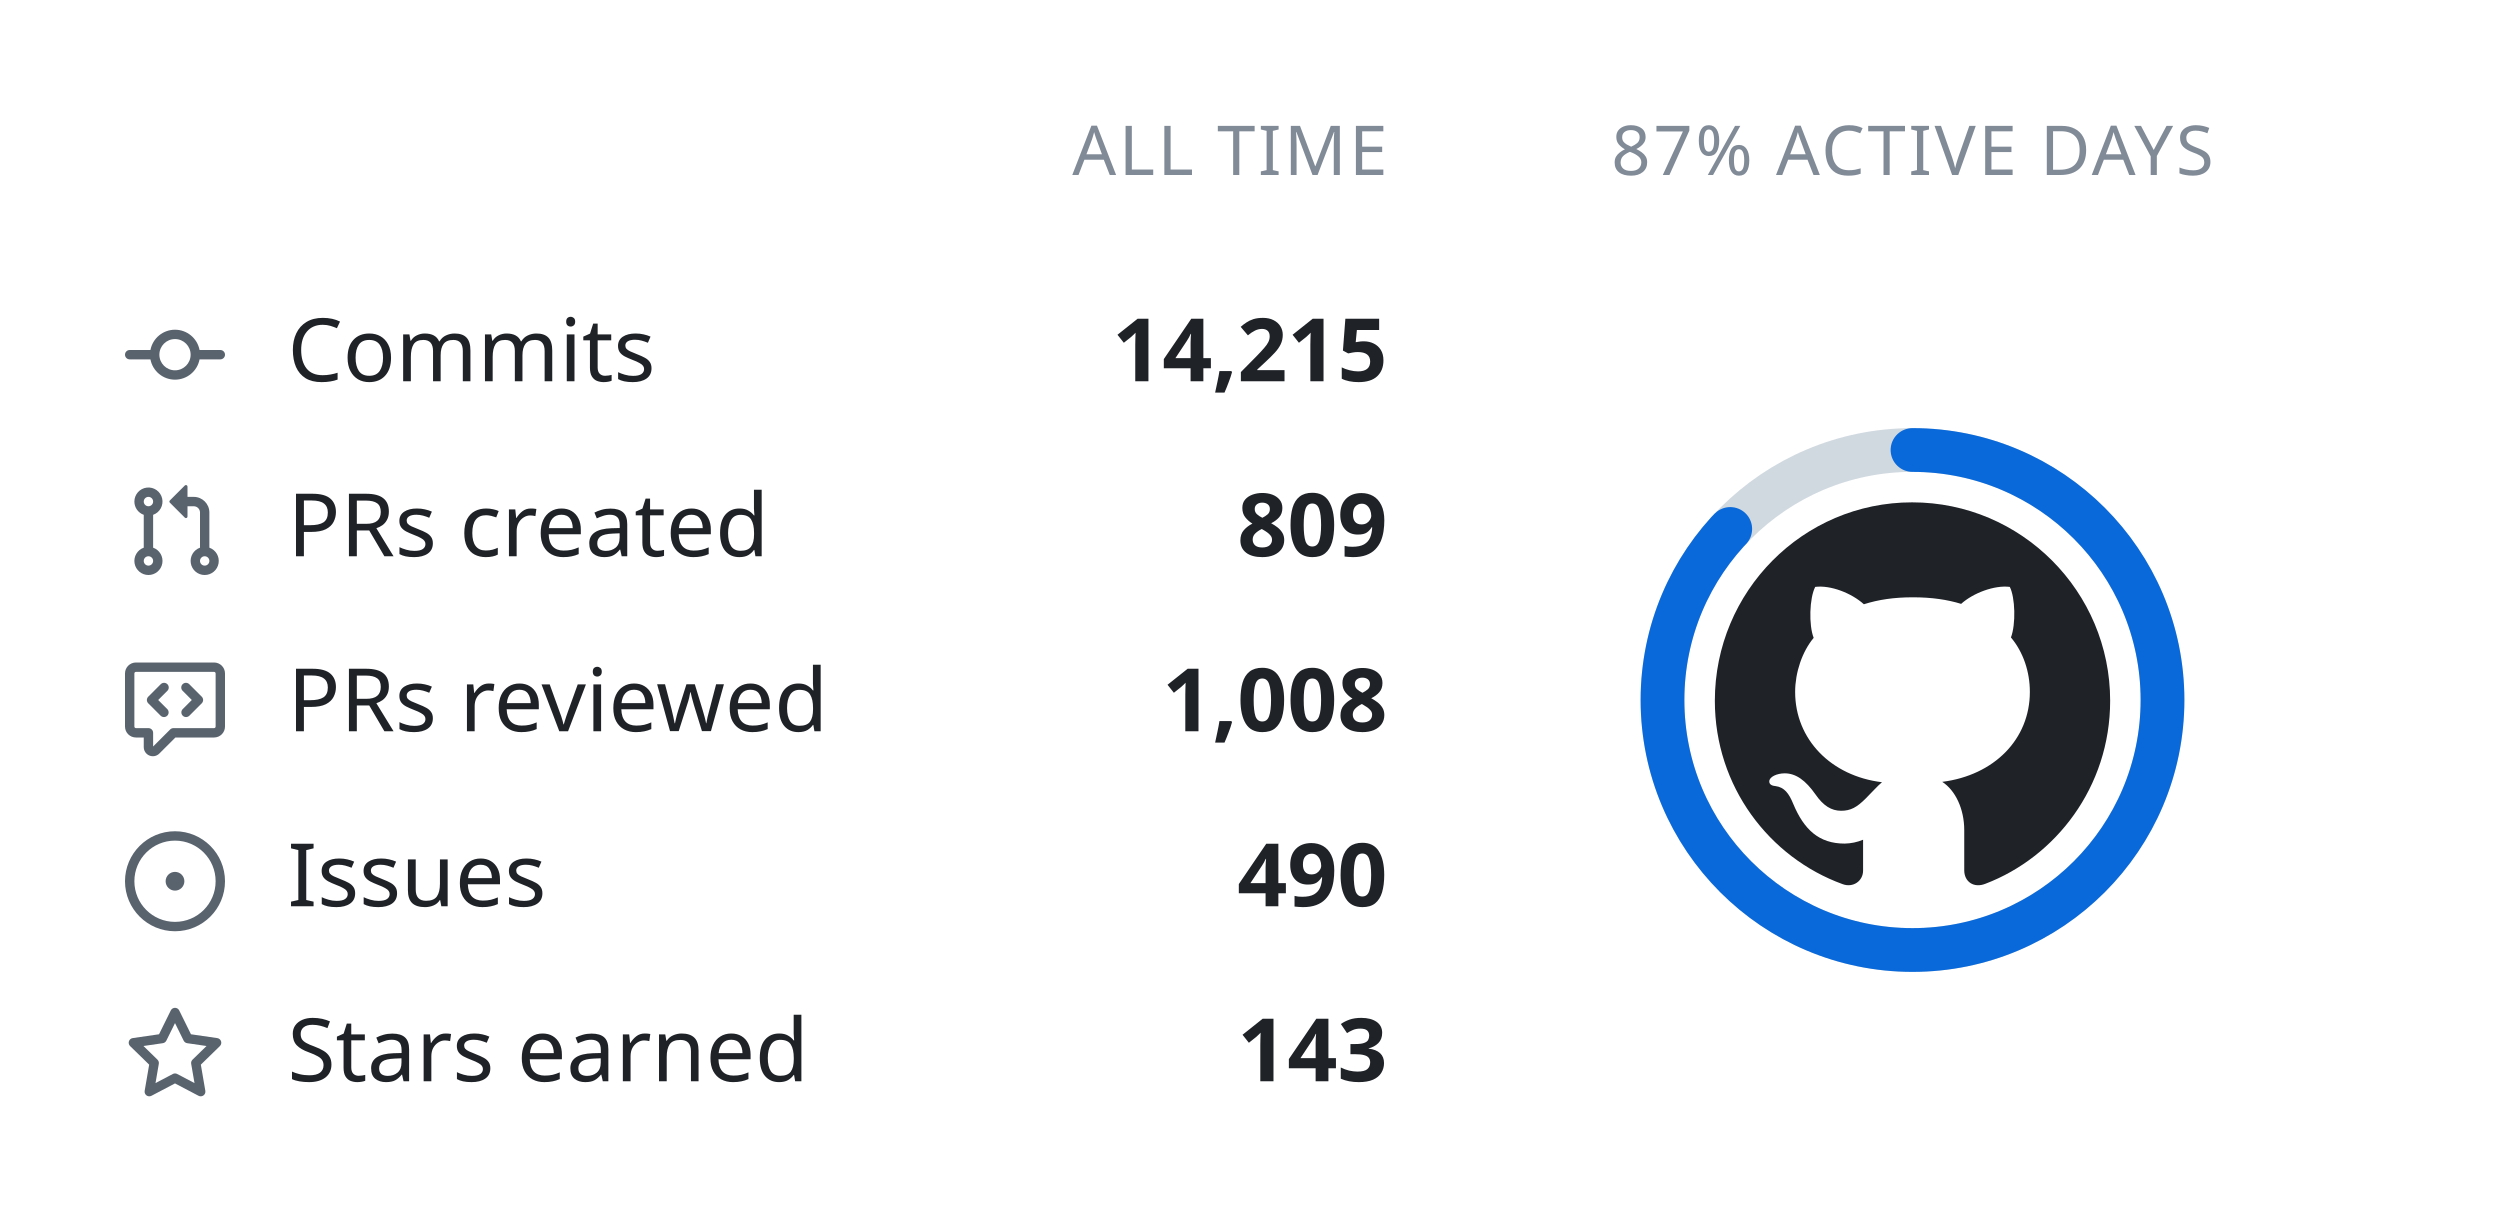
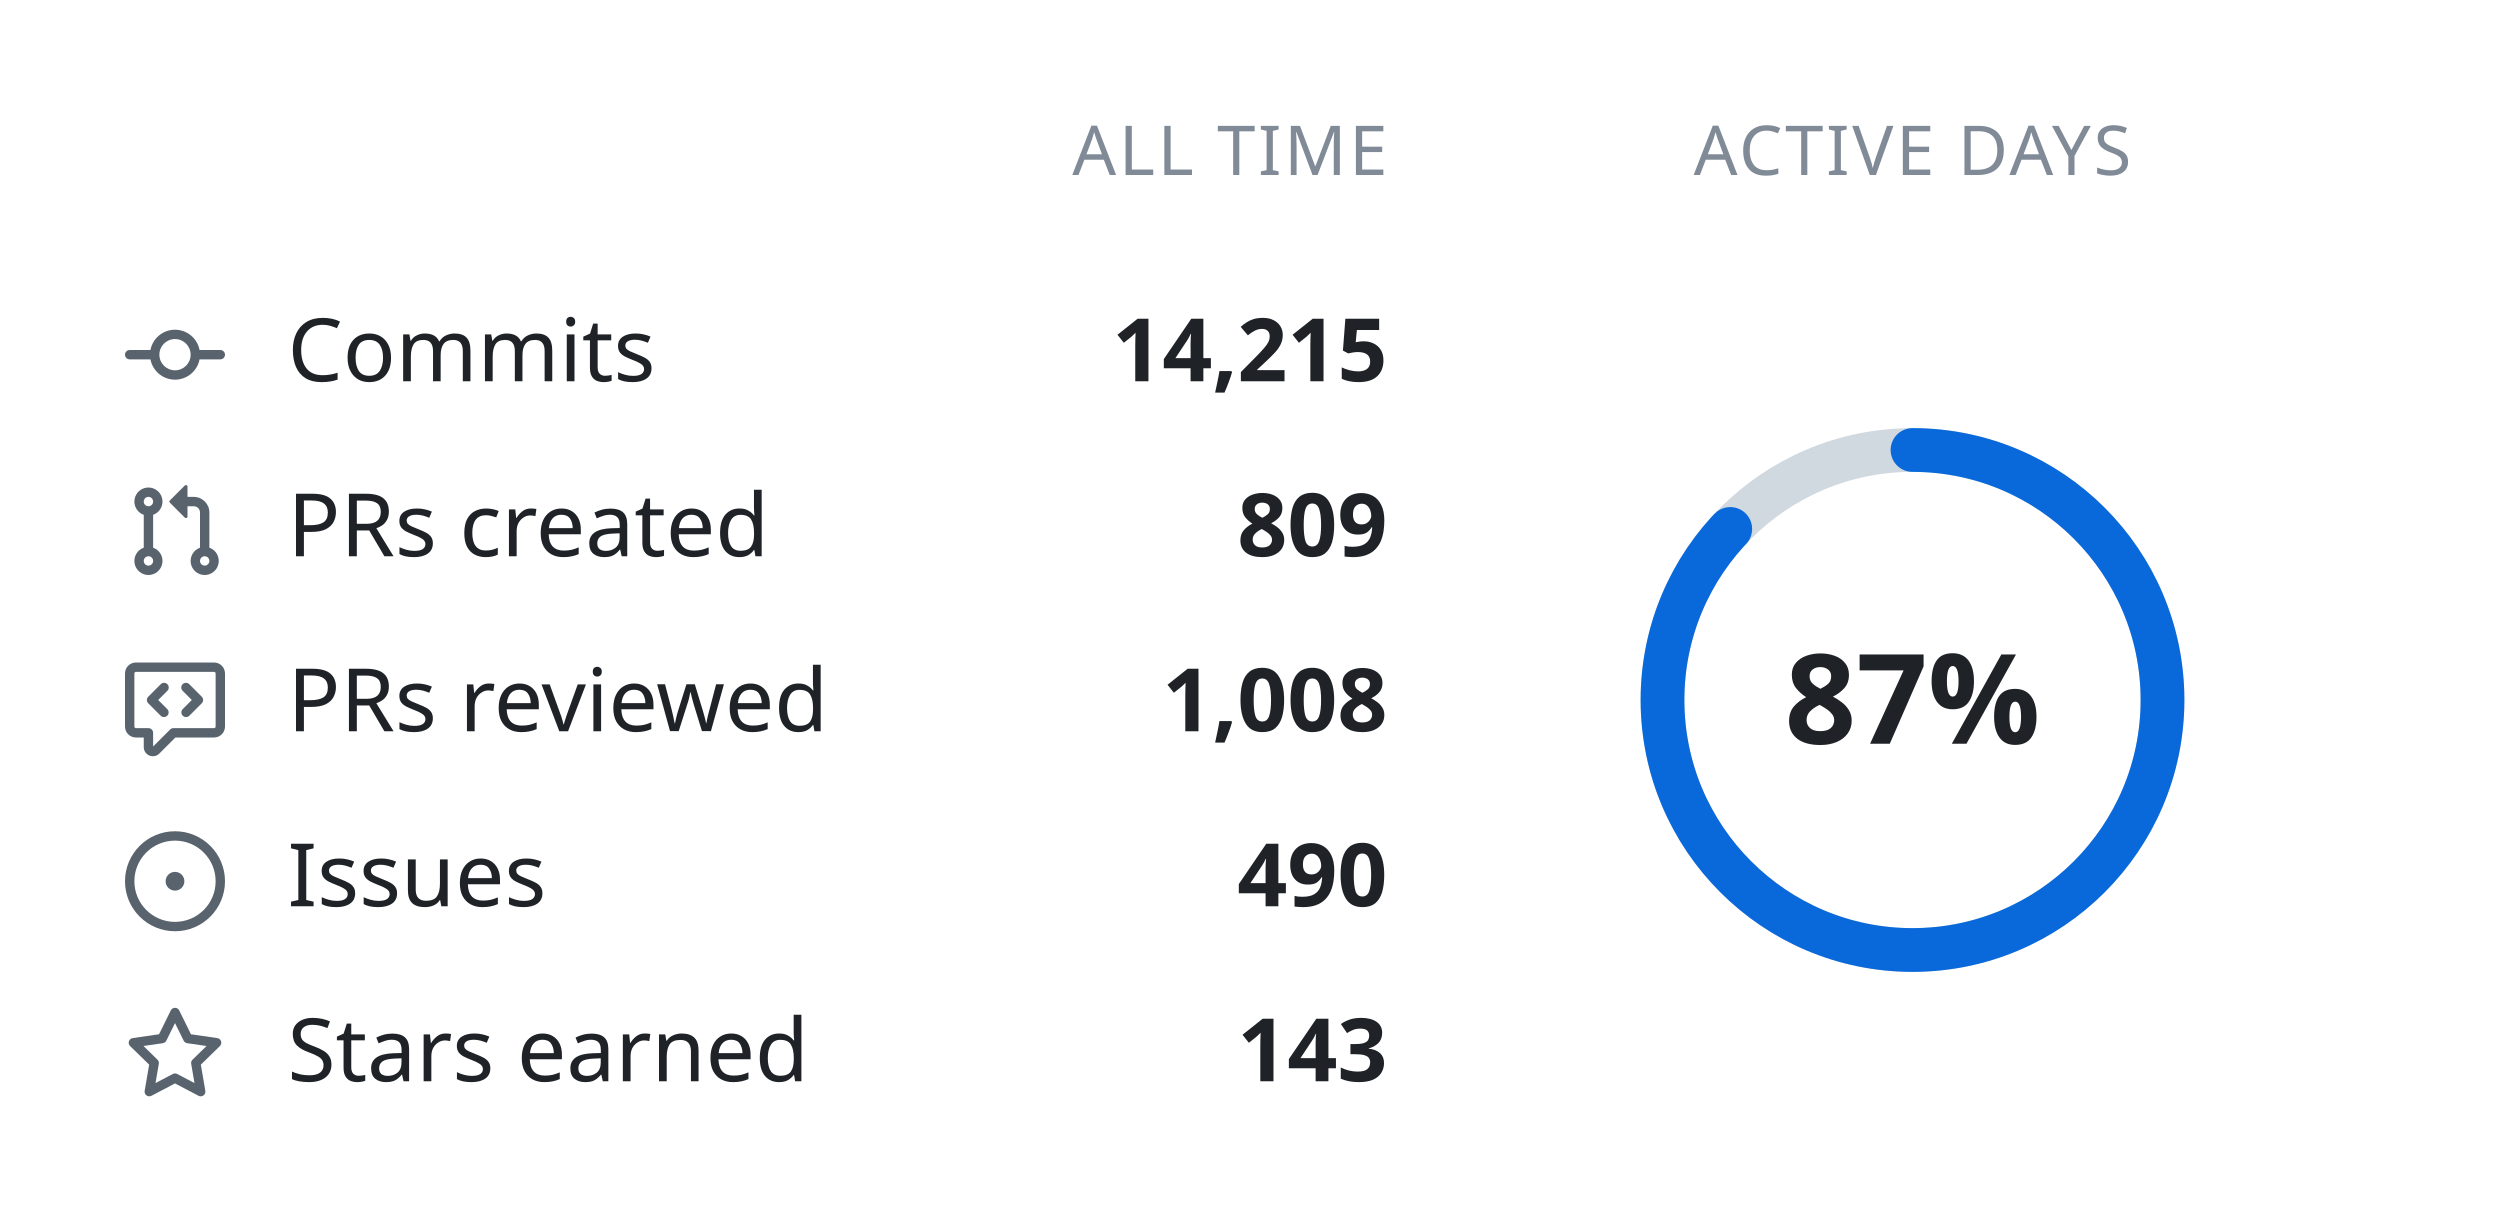
<svg xmlns="http://www.w3.org/2000/svg" width="400" height="195" viewBox="0 0 400 195" fill="none" role="img" aria-labelledby="title desc">
  <style>
  text { font-family: -apple-system, BlinkMacSystemFont, 'Segoe UI', 'Noto Sans', Helvetica, Arial, sans-serif; fill: #1f2328; }
  .label { font-size: 14px; }
  .value { font-size: 14px; font-weight: 600; font-variant-numeric: tabular-nums; }
  .small { font-size: 12px; }
  .col { font-size: 11px; fill: #818b98; letter-spacing: 0.04em; }
  .secondary { fill: #59636e; }
  .muted { fill: #818b98; }
  .icon { fill: #59636e; }
  .fade { animation: fade 0.45s ease-out both; }
  .grow { transform-box: fill-box; transform-origin: left center; animation: grow 0.9s cubic-bezier(.2,.7,.2,1) 0.15s both; }
  .ring { animation: ring 1.2s cubic-bezier(.2,.7,.2,1) 0.2s both; }
  .pop { transform-box: fill-box; transform-origin: center; animation: pop 0.4s ease-out 0.5s both; }
  @keyframes fade { from { opacity: 0; transform: translateY(4px); } }
  @keyframes grow { from { transform: scaleX(0); } }
  @keyframes pop { from { opacity: 0; transform: scale(0.6); } }
  @media (prefers-reduced-motion: reduce) { * { animation: none !important; } }
  .logo { fill: #1f2328; }
  @keyframes ring { from { stroke-dashoffset: 251.33; } }
  .year, .all { transform-box: fill-box; transform-origin: center; }
-   .year { opacity: 0; animation: year 6s ease-in-out infinite both; }
-   .all { animation: all 6s ease-in-out infinite both; }
-   @keyframes year { 0%, 44% { opacity: 1; transform: scaleY(1); } 47%, 97% { opacity: 1; transform: scaleY(0); } 100% { opacity: 1; transform: scaleY(1); } }
-   @keyframes all { 0%, 47% { transform: scaleY(0); } 50%, 94% { transform: scaleY(1); } 97%, 100% { transform: scaleY(0); } }
+   .year { opacity: 0; animation: year 7.72s ease-in-out infinite both; }
+   .all { animation: all 7.72s ease-in-out infinite both; }
+   @keyframes year { 0%, 45.34% { opacity: 1; transform: scaleY(1); } 47.67%, 97.67% { opacity: 1; transform: scaleY(0); } 100% { opacity: 1; transform: scaleY(1); } }
+   @keyframes all { 0%, 47.67% { transform: scaleY(0); } 50.00%, 95.34% { transform: scaleY(1); } 97.67%, 100% { transform: scaleY(0); } }
</style>
  <rect x="0.5" y="0.5" width="399" height="194" rx="6" fill="none" stroke="none" />
  <g class="year" style="animation-delay: 0ms">
    <text x="222" y="28" class="col" text-anchor="end">YEAR</text>
  </g>
  <g class="all" style="animation-delay: 0ms">
    <text x="222" y="28" class="col" text-anchor="end">ALL TIME</text>
  </g>
-   <text x="306" y="28" class="col" text-anchor="middle">87% ACTIVE DAYS</text>
+   <text x="306" y="28" class="col" text-anchor="middle">ACTIVE DAYS</text>
  <g transform="translate(0 46)">
    <g class="fade" style="animation-delay: 200ms">
      <g class="icon" transform="translate(20 3) scale(1)">
        <path d="M11.93 8.5a4.002 4.002 0 0 1-7.86 0H.75a.75.75 0 0 1 0-1.5h3.32a4.002 4.002 0 0 1 7.86 0h3.32a.75.75 0 0 1 0 1.5Zm-1.43-.75a2.5 2.5 0 1 0-5 0 2.5 2.5 0 0 0 5 0Z" />
      </g>
      <text x="46" y="15" class="label">Commits</text>
      <g class="year" style="animation-delay: 70ms">
        <text x="222" y="15" class="value" text-anchor="end">4,473</text>
      </g>
      <g class="all" style="animation-delay: 70ms">
        <text x="222" y="15" class="value" text-anchor="end">14,215</text>
      </g>
    </g>
  </g>
  <g transform="translate(0 74)">
    <g class="fade" style="animation-delay: 290ms">
      <g class="icon" transform="translate(20 3) scale(1)">
        <path d="M1.5 3.25a2.25 2.25 0 1 1 3 2.122v5.256a2.251 2.251 0 1 1-1.5 0V5.372A2.25 2.25 0 0 1 1.5 3.25Zm5.677-.177L9.573.677A.25.25 0 0 1 10 .854V2.5h1A2.5 2.5 0 0 1 13.5 5v5.628a2.251 2.251 0 1 1-1.5 0V5a1 1 0 0 0-1-1h-1v1.646a.25.25 0 0 1-.427.177L7.177 3.427a.25.25 0 0 1 0-.354ZM3.75 2.5a.75.75 0 1 0 0 1.5.75.75 0 0 0 0-1.5Zm0 9.5a.75.75 0 1 0 0 1.5.75.75 0 0 0 0-1.5Zm8.25.75a.75.75 0 1 0 1.5 0 .75.75 0 0 0-1.5 0Z" />
      </g>
      <text x="46" y="15" class="label">PRs created</text>
      <g class="year" style="animation-delay: 140ms">
        <text x="222" y="15" class="value" text-anchor="end">292</text>
      </g>
      <g class="all" style="animation-delay: 140ms">
        <text x="222" y="15" class="value" text-anchor="end">809</text>
      </g>
    </g>
  </g>
  <g transform="translate(0 102)">
    <g class="fade" style="animation-delay: 380ms">
      <g class="icon" transform="translate(20 3) scale(1)">
        <path d="M1.75 1h12.5c.966 0 1.75.784 1.75 1.75v8.5A1.75 1.75 0 0 1 14.25 13H8.061l-2.574 2.573A1.458 1.458 0 0 1 3 14.543V13H1.75A1.75 1.75 0 0 1 0 11.25v-8.5C0 1.784.784 1 1.75 1ZM1.5 2.75v8.5c0 .138.112.25.25.25h2a.75.75 0 0 1 .75.75v2.19l2.72-2.72a.749.749 0 0 1 .53-.22h6.5a.25.25 0 0 0 .25-.25v-8.5a.25.25 0 0 0-.25-.25H1.75a.25.25 0 0 0-.25.25Zm5.28 1.72a.75.75 0 0 1 0 1.06L5.31 7l1.47 1.47a.751.751 0 0 1-.018 1.042.751.751 0 0 1-1.042.018l-2-2a.75.75 0 0 1 0-1.06l2-2a.75.75 0 0 1 1.06 0Zm2.44 0a.75.75 0 0 1 1.06 0l2 2a.75.75 0 0 1 0 1.06l-2 2a.751.751 0 0 1-1.042-.018.751.751 0 0 1-.018-1.042L10.69 7 9.22 5.53a.75.75 0 0 1 0-1.06Z" />
      </g>
      <text x="46" y="15" class="label">PRs reviewed</text>
      <g class="year" style="animation-delay: 210ms">
        <text x="222" y="15" class="value" text-anchor="end">101</text>
      </g>
      <g class="all" style="animation-delay: 210ms">
        <text x="222" y="15" class="value" text-anchor="end">1,008</text>
      </g>
    </g>
  </g>
  <g transform="translate(0 130)">
    <g class="fade" style="animation-delay: 470ms">
      <g class="icon" transform="translate(20 3) scale(1)">
        <path d="M8 9.5a1.5 1.5 0 1 0 0-3 1.5 1.5 0 0 0 0 3Z" />
        <path d="M8 0a8 8 0 1 1 0 16A8 8 0 0 1 8 0ZM1.5 8a6.5 6.5 0 1 0 13 0 6.5 6.5 0 0 0-13 0Z" />
      </g>
      <text x="46" y="15" class="label">Issues</text>
      <g class="year" style="animation-delay: 280ms">
        <text x="222" y="15" class="value" text-anchor="end">127</text>
      </g>
      <g class="all" style="animation-delay: 280ms">
        <text x="222" y="15" class="value" text-anchor="end">490</text>
      </g>
    </g>
  </g>
  <g transform="translate(0 158)">
    <g class="fade" style="animation-delay: 560ms">
      <g class="icon" transform="translate(20 3) scale(1)">
        <path d="M8 .25a.75.75 0 0 1 .673.418l1.882 3.815 4.21.612a.75.75 0 0 1 .416 1.279l-3.046 2.97.719 4.192a.751.751 0 0 1-1.088.791L8 12.347l-3.766 1.98a.75.75 0 0 1-1.088-.79l.72-4.194L.818 6.374a.75.75 0 0 1 .416-1.28l4.21-.611L7.327.668A.75.75 0 0 1 8 .25Zm0 2.445L6.615 5.5a.75.75 0 0 1-.564.41l-3.097.45 2.24 2.184a.75.75 0 0 1 .216.664l-.528 3.084 2.769-1.456a.75.75 0 0 1 .698 0l2.77 1.456-.53-3.084a.75.75 0 0 1 .216-.664l2.24-2.183-3.096-.45a.75.75 0 0 1-.564-.41L8 2.694Z" />
      </g>
      <text x="46" y="15" class="label">Stars earned</text>
      <g class="year" style="animation-delay: 350ms">
        <text x="222" y="15" class="value" text-anchor="end">107</text>
      </g>
      <g class="all" style="animation-delay: 350ms">
        <text x="222" y="15" class="value" text-anchor="end">143</text>
      </g>
    </g>
  </g>
  <circle cx="306" cy="112" r="40" stroke="#d1d9e0" stroke-width="7" fill="none" />
  <circle class="ring" cx="306" cy="112" r="40" stroke="#0969da" stroke-width="7" fill="none" stroke-linecap="round" stroke-dasharray="251.33" stroke-dashoffset="32.67" transform="rotate(-90 306 112)" />
  <g class="pop">
-     <g class="logo" transform="translate(273 77.625) scale(2.75)">
-       <path d="M10.226 17.284c-2.965-.36-5.054-2.493-5.054-5.256 0-1.123.404-2.336 1.078-3.144-.292-.741-.247-2.314.09-2.965.898-.112 2.111.36 2.83 1.01.853-.269 1.752-.404 2.853-.404 1.1 0 1.999.135 2.807.382.696-.629 1.932-1.1 2.83-.988.315.606.36 2.179.067 2.942.72.854 1.101 2 1.101 3.167 0 2.763-2.089 4.852-5.098 5.234.763.494 1.28 1.572 1.28 2.807v2.336c0 .674.561 1.056 1.235.786 4.066-1.55 7.255-5.615 7.255-10.646C23.5 6.188 18.334 1 11.978 1 5.62 1 .5 6.188.5 12.545c0 4.986 3.167 9.12 7.435 10.669.606.225 1.19-.18 1.19-.786V20.63a2.9 2.9 0 0 1-1.078.224c-1.483 0-2.359-.808-2.987-2.313-.247-.607-.517-.966-1.034-1.033-.27-.023-.359-.135-.359-.27 0-.27.45-.471.898-.471.652 0 1.213.404 1.797 1.235.45.651.921.943 1.483.943.561 0 .92-.202 1.437-.719.382-.381.674-.718.944-.943" />
-     </g>
+     <text x="306" y="119" text-anchor="middle" style="font-size: 20px; font-weight: 700;">87%</text>
  </g>
</svg>
